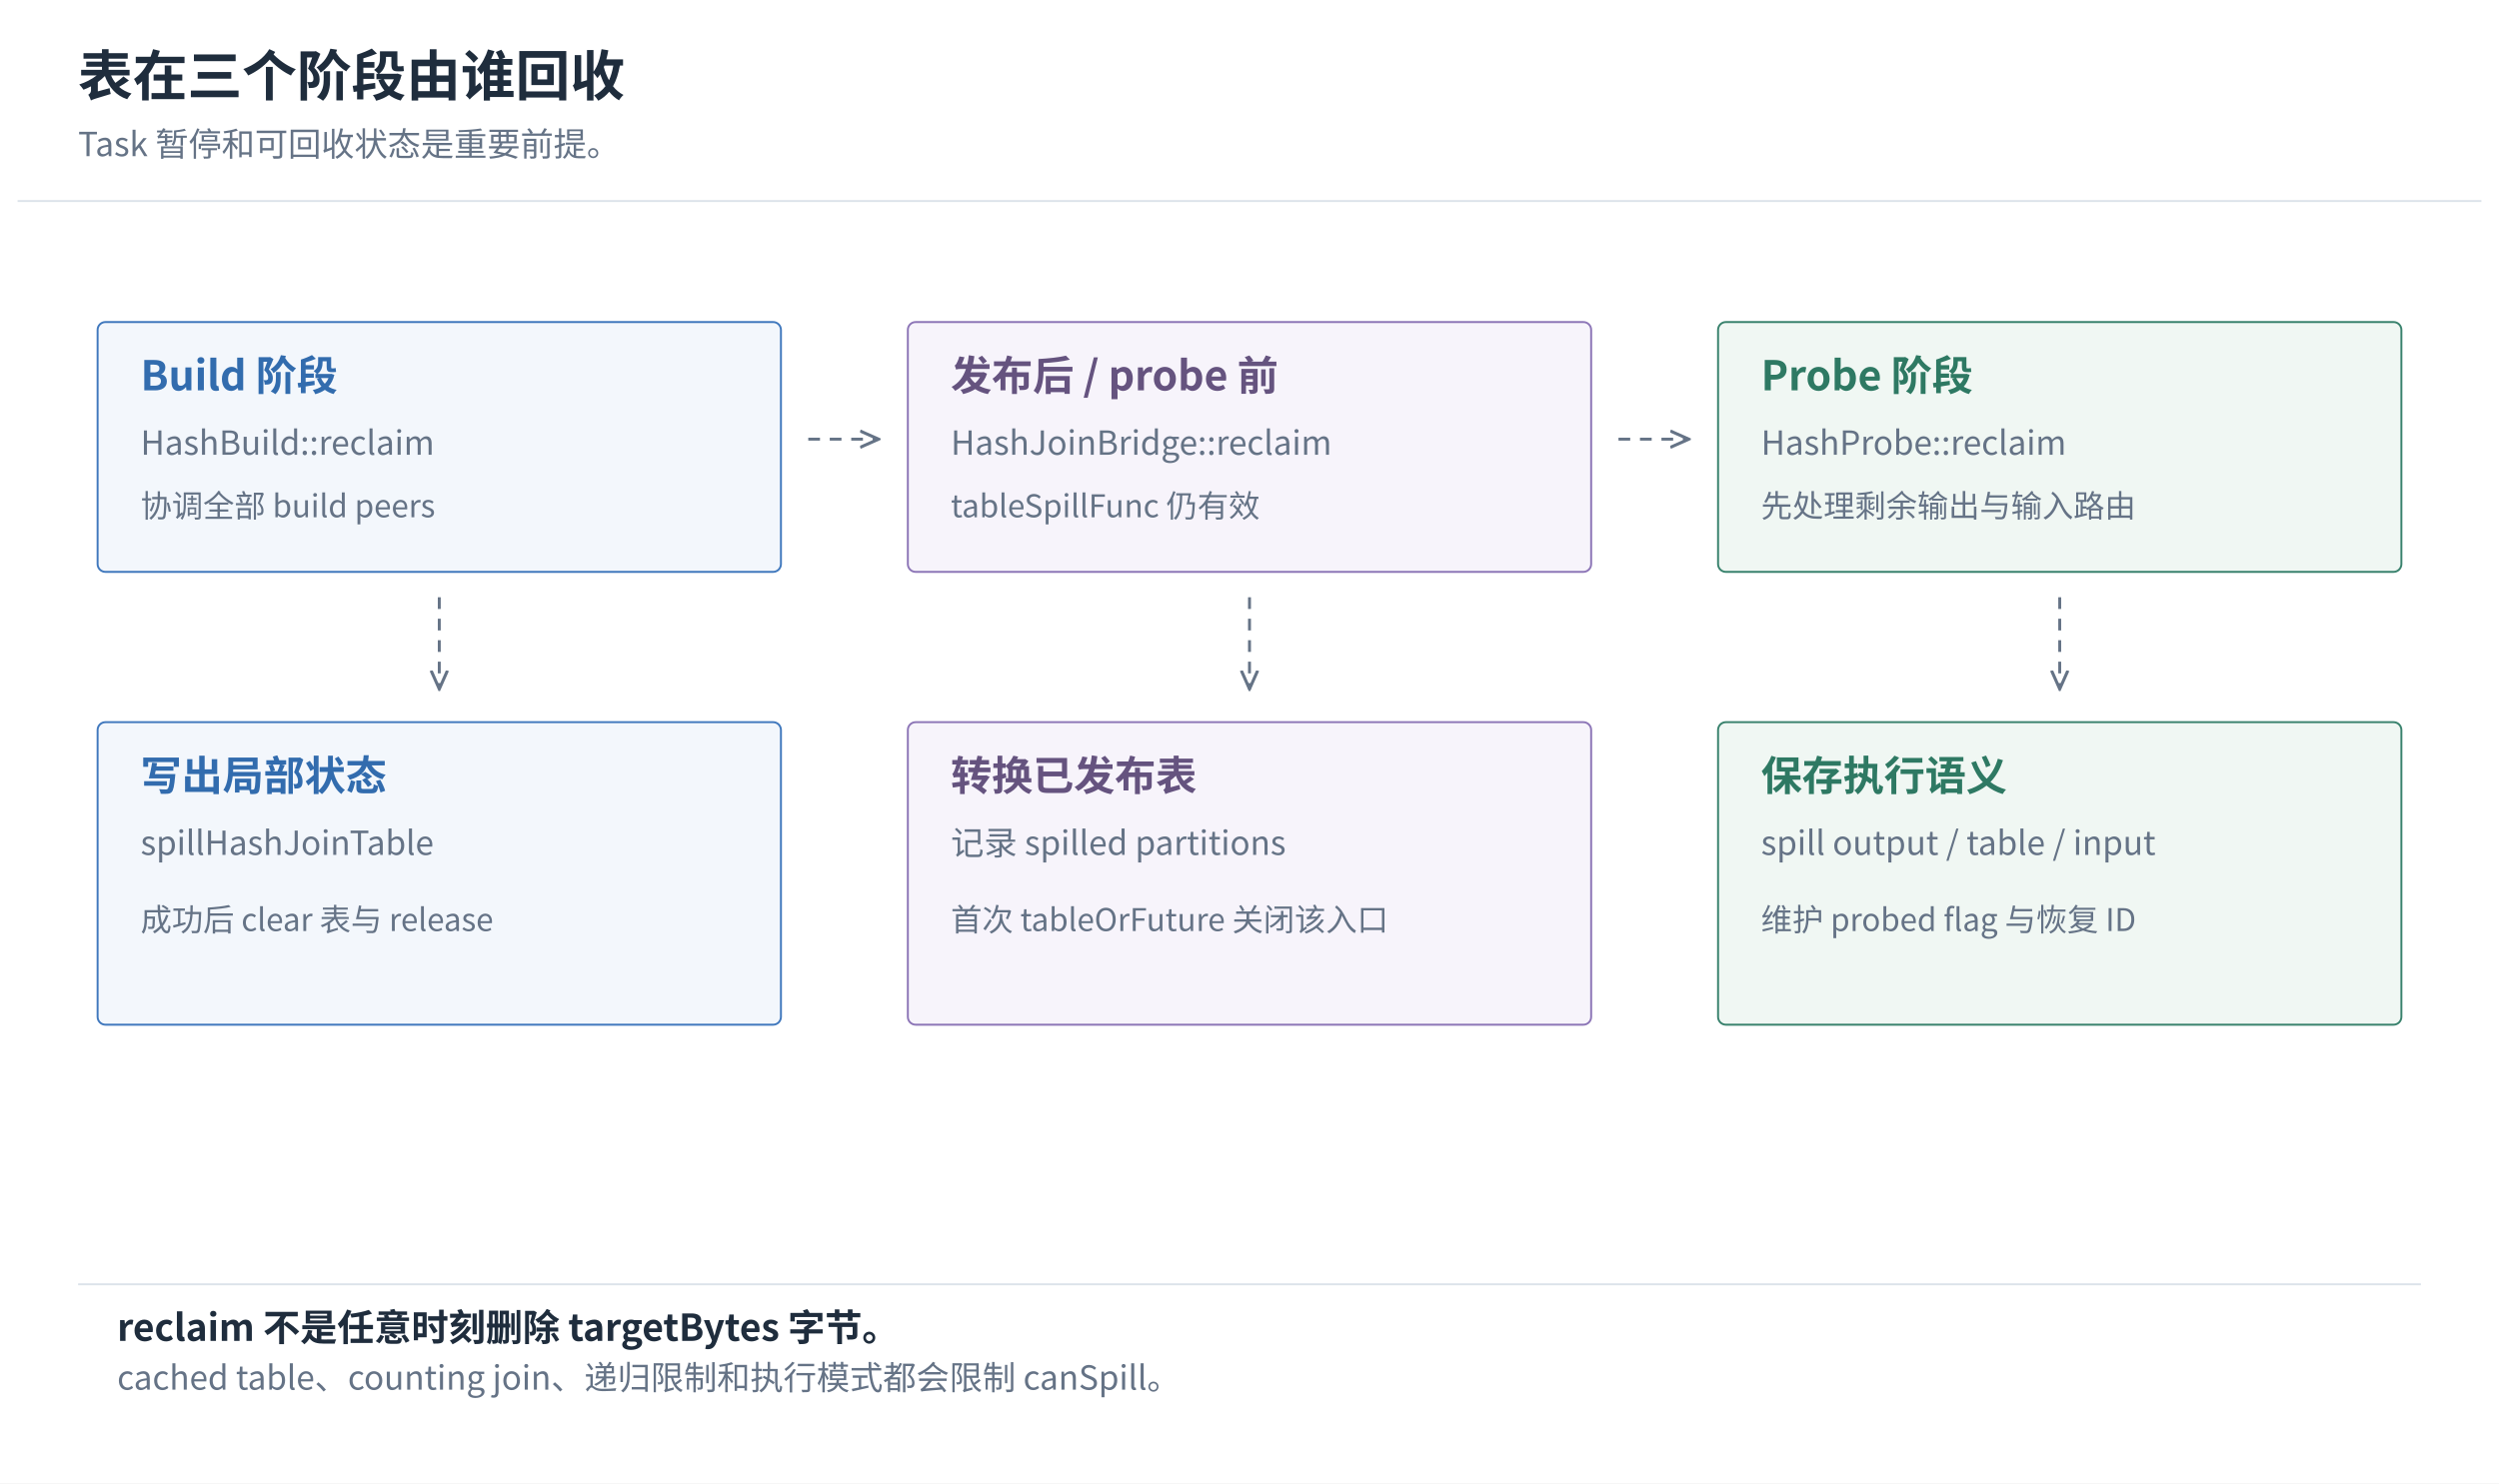
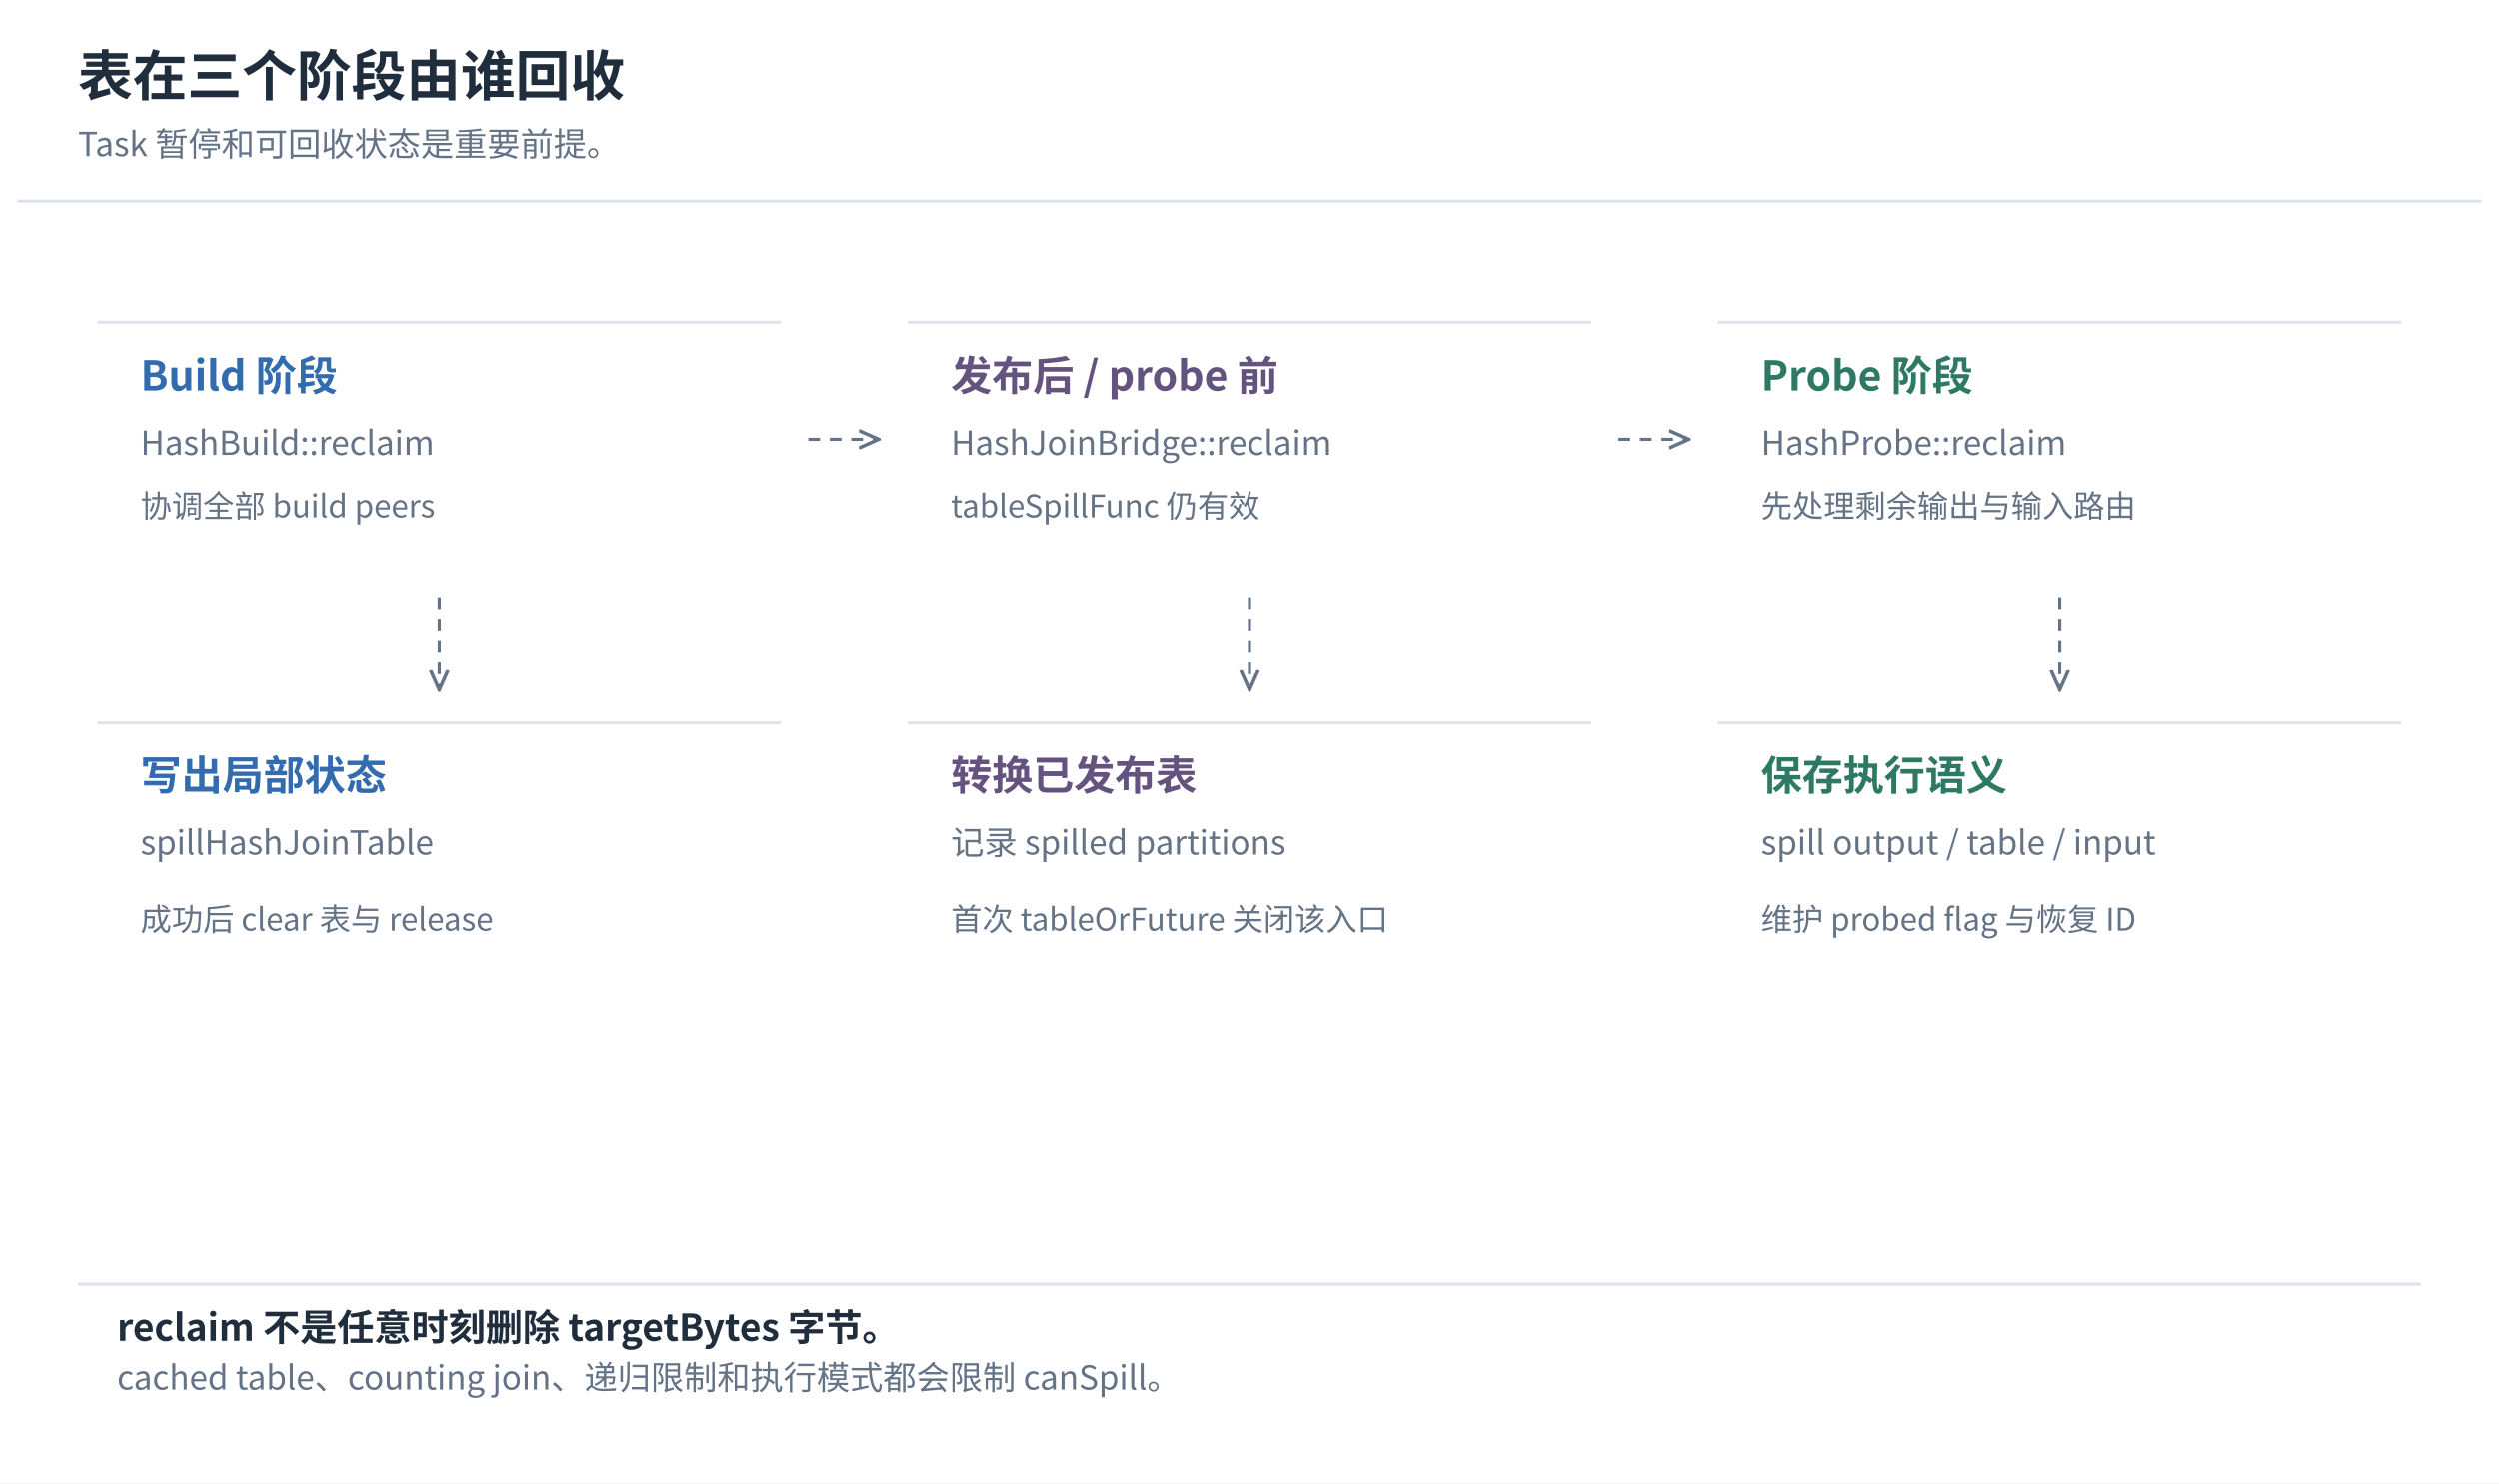
<svg xmlns="http://www.w3.org/2000/svg" width="1280" height="760" viewBox="0 0 1280 760" role="img" aria-labelledby="title desc">
  <defs>
    <marker id="arrow" viewBox="0 0 10 10" refX="9" refY="5" markerWidth="7" markerHeight="7" orient="auto-start-reverse">
-       <path d="M 0 1 L 9 5 L 0 9" fill="none" stroke="#657386" stroke-width="1.5" />
+       <path d="M 0 1 L 9 5 L 0 9" fill="none" stroke="#657386" stroke-width="1.6" />
    </marker>
  </defs>
  <rect x="0" y="0" width="1280" height="760" rx="0" fill="white" stroke="none" stroke-width="1" />
  <rect x="8" y="8" width="1264" height="744" rx="4" fill="white" stroke="none" stroke-width="1" />
-   <rect x="9" y="9" width="1262" height="94" rx="0" fill="#ffffff" stroke="none" stroke-width="1" />
-   <line x1="9" y1="103" x2="1271" y2="103" stroke="#dce3ea" stroke-width="1" />
+   <rect x="9" y="9" width="1262" height="94" rx="0" fill="white" stroke="none" stroke-width="1" />
+   <line x1="9" y1="103" x2="1271" y2="103" stroke="#dce3ea" stroke-width="1.6" />
  <text x="40" y="49" font-family="Noto Sans SC, Noto Sans CJK SC, Inter, Arial, sans-serif" fill="#1f2d3d" font-size="28" font-weight="600" text-anchor="start">表在三个阶段由谁回收</text>
  <text x="40" y="80" font-family="Noto Sans SC, Noto Sans CJK SC, Inter, Arial, sans-serif" fill="#657386" font-size="17" font-weight="400" text-anchor="start">Task 暂停和可回收状态是重要前提。</text>
-   <rect x="50" y="165" width="350" height="128" rx="4" fill="#f3f7fc" stroke="#4078bd" stroke-width="1" />
+   <rect x="50" y="165" width="350" height="128" rx="4" fill="white" stroke="none" stroke-width="1" />
+   <line x1="50" y1="165" x2="400.0" y2="165" stroke="#dce3ea" stroke-width="1.5" />
  <rect x="50" y="169" width="4" height="120" rx="0" fill="none" stroke="none" stroke-width="1" />
  <text x="72" y="200" font-family="Noto Sans SC, Noto Sans CJK SC, Inter, Arial, sans-serif" fill="#326cae" font-size="21" font-weight="600" text-anchor="start">Build 阶段</text>
  <text x="72" y="233" font-family="Noto Sans SC, Noto Sans CJK SC, Inter, Arial, sans-serif" fill="#657386" font-size="17" font-weight="400" text-anchor="start">HashBuild::reclaim</text>
  <text x="72" y="265" font-family="Noto Sans SC, Noto Sans CJK SC, Inter, Arial, sans-serif" fill="#657386" font-size="16" font-weight="400" text-anchor="start">协调全部 build peers</text>
-   <polyline points="414,225 450,225" fill="none" stroke="#657386" stroke-width="1.5" stroke-dasharray="6 5" marker-end="url(#arrow)" />
-   <rect x="50" y="370" width="350" height="155" rx="4" fill="#f3f7fc" stroke="#4078bd" stroke-width="1" />
+   <polyline points="414,225 450,225" fill="none" stroke="#657386" stroke-width="1.6" stroke-dasharray="6 5" marker-end="url(#arrow)" />
+   <rect x="50" y="370" width="350" height="155" rx="4" fill="white" stroke="none" stroke-width="1" />
+   <line x1="50" y1="370" x2="400.0" y2="370" stroke="#dce3ea" stroke-width="1.5" />
  <rect x="50" y="374" width="4" height="147" rx="0" fill="none" stroke="none" stroke-width="1" />
  <text x="72" y="405" font-family="Noto Sans SC, Noto Sans CJK SC, Inter, Arial, sans-serif" fill="#326cae" font-size="21" font-weight="600" text-anchor="start">写出局部状态</text>
  <text x="72" y="438" font-family="Noto Sans SC, Noto Sans CJK SC, Inter, Arial, sans-serif" fill="#657386" font-size="17" font-weight="400" text-anchor="start">spillHashJoinTable</text>
  <text x="72" y="477" font-family="Noto Sans SC, Noto Sans CJK SC, Inter, Arial, sans-serif" fill="#657386" font-size="16" font-weight="400" text-anchor="start">成功后 clear 表与 release</text>
-   <polyline points="225,306 225,353" fill="none" stroke="#657386" stroke-width="1.5" stroke-dasharray="6 5" marker-end="url(#arrow)" />
-   <rect x="465" y="165" width="350" height="128" rx="4" fill="#f7f4fb" stroke="#8d76b7" stroke-width="1" />
+   <polyline points="225,306 225,353" fill="none" stroke="#657386" stroke-width="1.6" stroke-dasharray="6 5" marker-end="url(#arrow)" />
+   <rect x="465" y="165" width="350" height="128" rx="4" fill="white" stroke="none" stroke-width="1" />
+   <line x1="465" y1="165" x2="815.0" y2="165" stroke="#dce3ea" stroke-width="1.5" />
  <rect x="465" y="169" width="4" height="120" rx="0" fill="none" stroke="none" stroke-width="1" />
  <text x="487" y="200" font-family="Noto Sans SC, Noto Sans CJK SC, Inter, Arial, sans-serif" fill="#65537f" font-size="21" font-weight="600" text-anchor="start">发布后 / probe 前</text>
  <text x="487" y="233" font-family="Noto Sans SC, Noto Sans CJK SC, Inter, Arial, sans-serif" fill="#657386" font-size="17" font-weight="400" text-anchor="start">HashJoinBridge::reclaim</text>
  <text x="487" y="265" font-family="Noto Sans SC, Noto Sans CJK SC, Inter, Arial, sans-serif" fill="#657386" font-size="16" font-weight="400" text-anchor="start">tableSpillFunc 仍有效</text>
-   <polyline points="829,225 865,225" fill="none" stroke="#657386" stroke-width="1.5" stroke-dasharray="6 5" marker-end="url(#arrow)" />
-   <rect x="465" y="370" width="350" height="155" rx="4" fill="#f7f4fb" stroke="#8d76b7" stroke-width="1" />
+   <polyline points="829,225 865,225" fill="none" stroke="#657386" stroke-width="1.6" stroke-dasharray="6 5" marker-end="url(#arrow)" />
+   <rect x="465" y="370" width="350" height="155" rx="4" fill="white" stroke="none" stroke-width="1" />
+   <line x1="465" y1="370" x2="815.0" y2="370" stroke="#dce3ea" stroke-width="1.5" />
  <rect x="465" y="374" width="4" height="147" rx="0" fill="none" stroke="none" stroke-width="1" />
  <text x="487" y="405" font-family="Noto Sans SC, Noto Sans CJK SC, Inter, Arial, sans-serif" fill="#65537f" font-size="21" font-weight="600" text-anchor="start">转换已发布表</text>
  <text x="487" y="438" font-family="Noto Sans SC, Noto Sans CJK SC, Inter, Arial, sans-serif" fill="#657386" font-size="17" font-weight="400" text-anchor="start">记录 spilled partitions</text>
  <text x="487" y="477" font-family="Noto Sans SC, Noto Sans CJK SC, Inter, Arial, sans-serif" fill="#657386" font-size="16" font-weight="400" text-anchor="start">首次 tableOrFuture 关闭该入口</text>
-   <polyline points="640,306 640,353" fill="none" stroke="#657386" stroke-width="1.5" stroke-dasharray="6 5" marker-end="url(#arrow)" />
-   <rect x="880" y="165" width="350" height="128" rx="4" fill="#f0f7f3" stroke="#39826d" stroke-width="1" />
+   <polyline points="640,306 640,353" fill="none" stroke="#657386" stroke-width="1.6" stroke-dasharray="6 5" marker-end="url(#arrow)" />
+   <rect x="880" y="165" width="350" height="128" rx="4" fill="white" stroke="none" stroke-width="1" />
+   <line x1="880" y1="165" x2="1230.0" y2="165" stroke="#dce3ea" stroke-width="1.5" />
  <rect x="880" y="169" width="4" height="120" rx="0" fill="none" stroke="none" stroke-width="1" />
  <text x="902" y="200" font-family="Noto Sans SC, Noto Sans CJK SC, Inter, Arial, sans-serif" fill="#2e7963" font-size="21" font-weight="600" text-anchor="start">Probe 阶段</text>
  <text x="902" y="233" font-family="Noto Sans SC, Noto Sans CJK SC, Inter, Arial, sans-serif" fill="#657386" font-size="17" font-weight="400" text-anchor="start">HashProbe::reclaim</text>
  <text x="902" y="265" font-family="Noto Sans SC, Noto Sans CJK SC, Inter, Arial, sans-serif" fill="#657386" font-size="16" font-weight="400" text-anchor="start">先处理剩余输出与输入路由</text>
-   <rect x="880" y="370" width="350" height="155" rx="4" fill="#f0f7f3" stroke="#39826d" stroke-width="1" />
+   <rect x="880" y="370" width="350" height="155" rx="4" fill="white" stroke="none" stroke-width="1" />
+   <line x1="880" y1="370" x2="1230.0" y2="370" stroke="#dce3ea" stroke-width="1.5" />
  <rect x="880" y="374" width="4" height="147" rx="0" fill="none" stroke="none" stroke-width="1" />
  <text x="902" y="405" font-family="Noto Sans SC, Noto Sans CJK SC, Inter, Arial, sans-serif" fill="#2e7963" font-size="21" font-weight="600" text-anchor="start">保存执行语义</text>
  <text x="902" y="438" font-family="Noto Sans SC, Noto Sans CJK SC, Inter, Arial, sans-serif" fill="#657386" font-size="17" font-weight="400" text-anchor="start">spill output / table / input</text>
  <text x="902" y="477" font-family="Noto Sans SC, Noto Sans CJK SC, Inter, Arial, sans-serif" fill="#657386" font-size="16" font-weight="400" text-anchor="start">维护 probed flag 与恢复 ID</text>
-   <polyline points="1055,306 1055,353" fill="none" stroke="#657386" stroke-width="1.5" stroke-dasharray="6 5" marker-end="url(#arrow)" />
+   <polyline points="1055,306 1055,353" fill="none" stroke="#657386" stroke-width="1.6" stroke-dasharray="6 5" marker-end="url(#arrow)" />
  <rect x="40" y="658" width="1200" height="70" rx="4" fill="#ffffff" stroke="none" stroke-width="1" />
-   <line x1="40.0" y1="658.0" x2="1240.0" y2="658.0" stroke="#dce3ea" stroke-width="1" data-style-decoration="summary-divider" />
+   <line x1="40.0" y1="658.0" x2="1240.0" y2="658.0" stroke="#dce3ea" stroke-width="1.6" data-style-decoration="summary-divider" />
  <text x="60" y="687" font-family="Noto Sans SC, Noto Sans CJK SC, Inter, Arial, sans-serif" fill="#1f2d3d" font-size="19" font-weight="600" text-anchor="start">reclaim 不是任意时刻删除 targetBytes 字节。</text>
  <text x="60" y="712" font-family="Noto Sans SC, Noto Sans CJK SC, Inter, Arial, sans-serif" fill="#657386" font-size="17" font-weight="400" text-anchor="start">cached table、counting join、递归限制和执行模式都会限制 canSpill。</text>
</svg>
